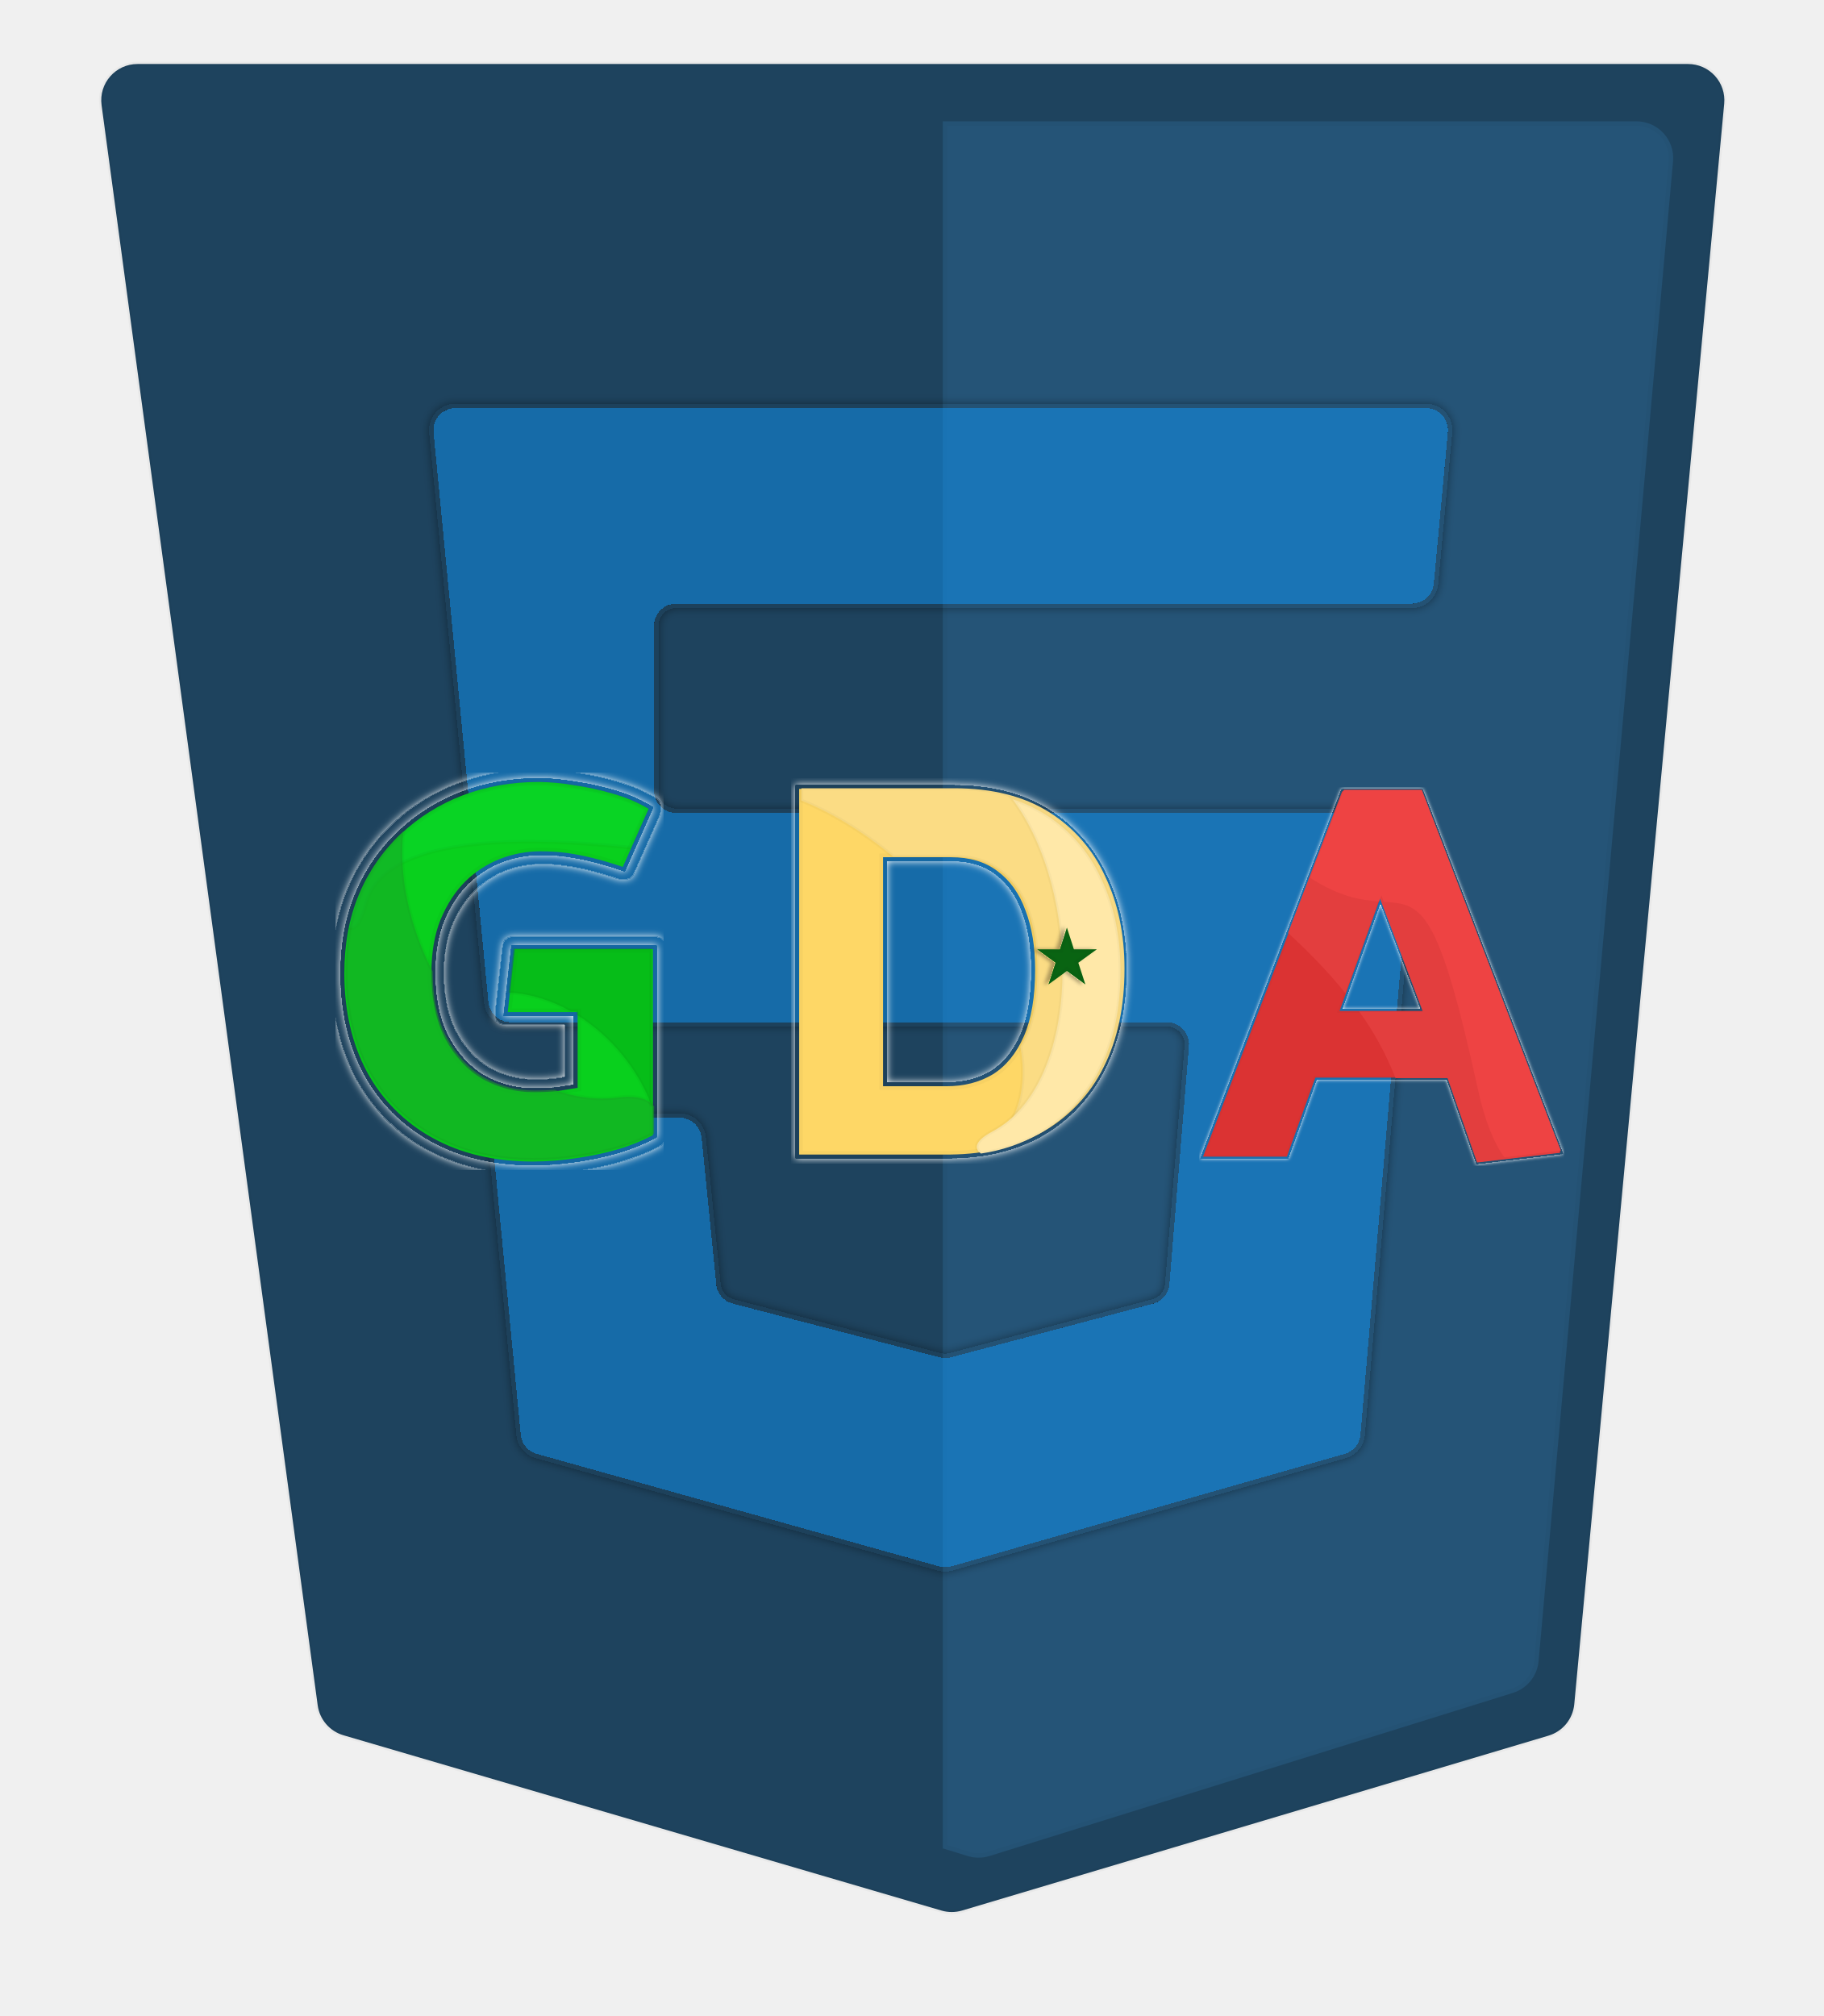
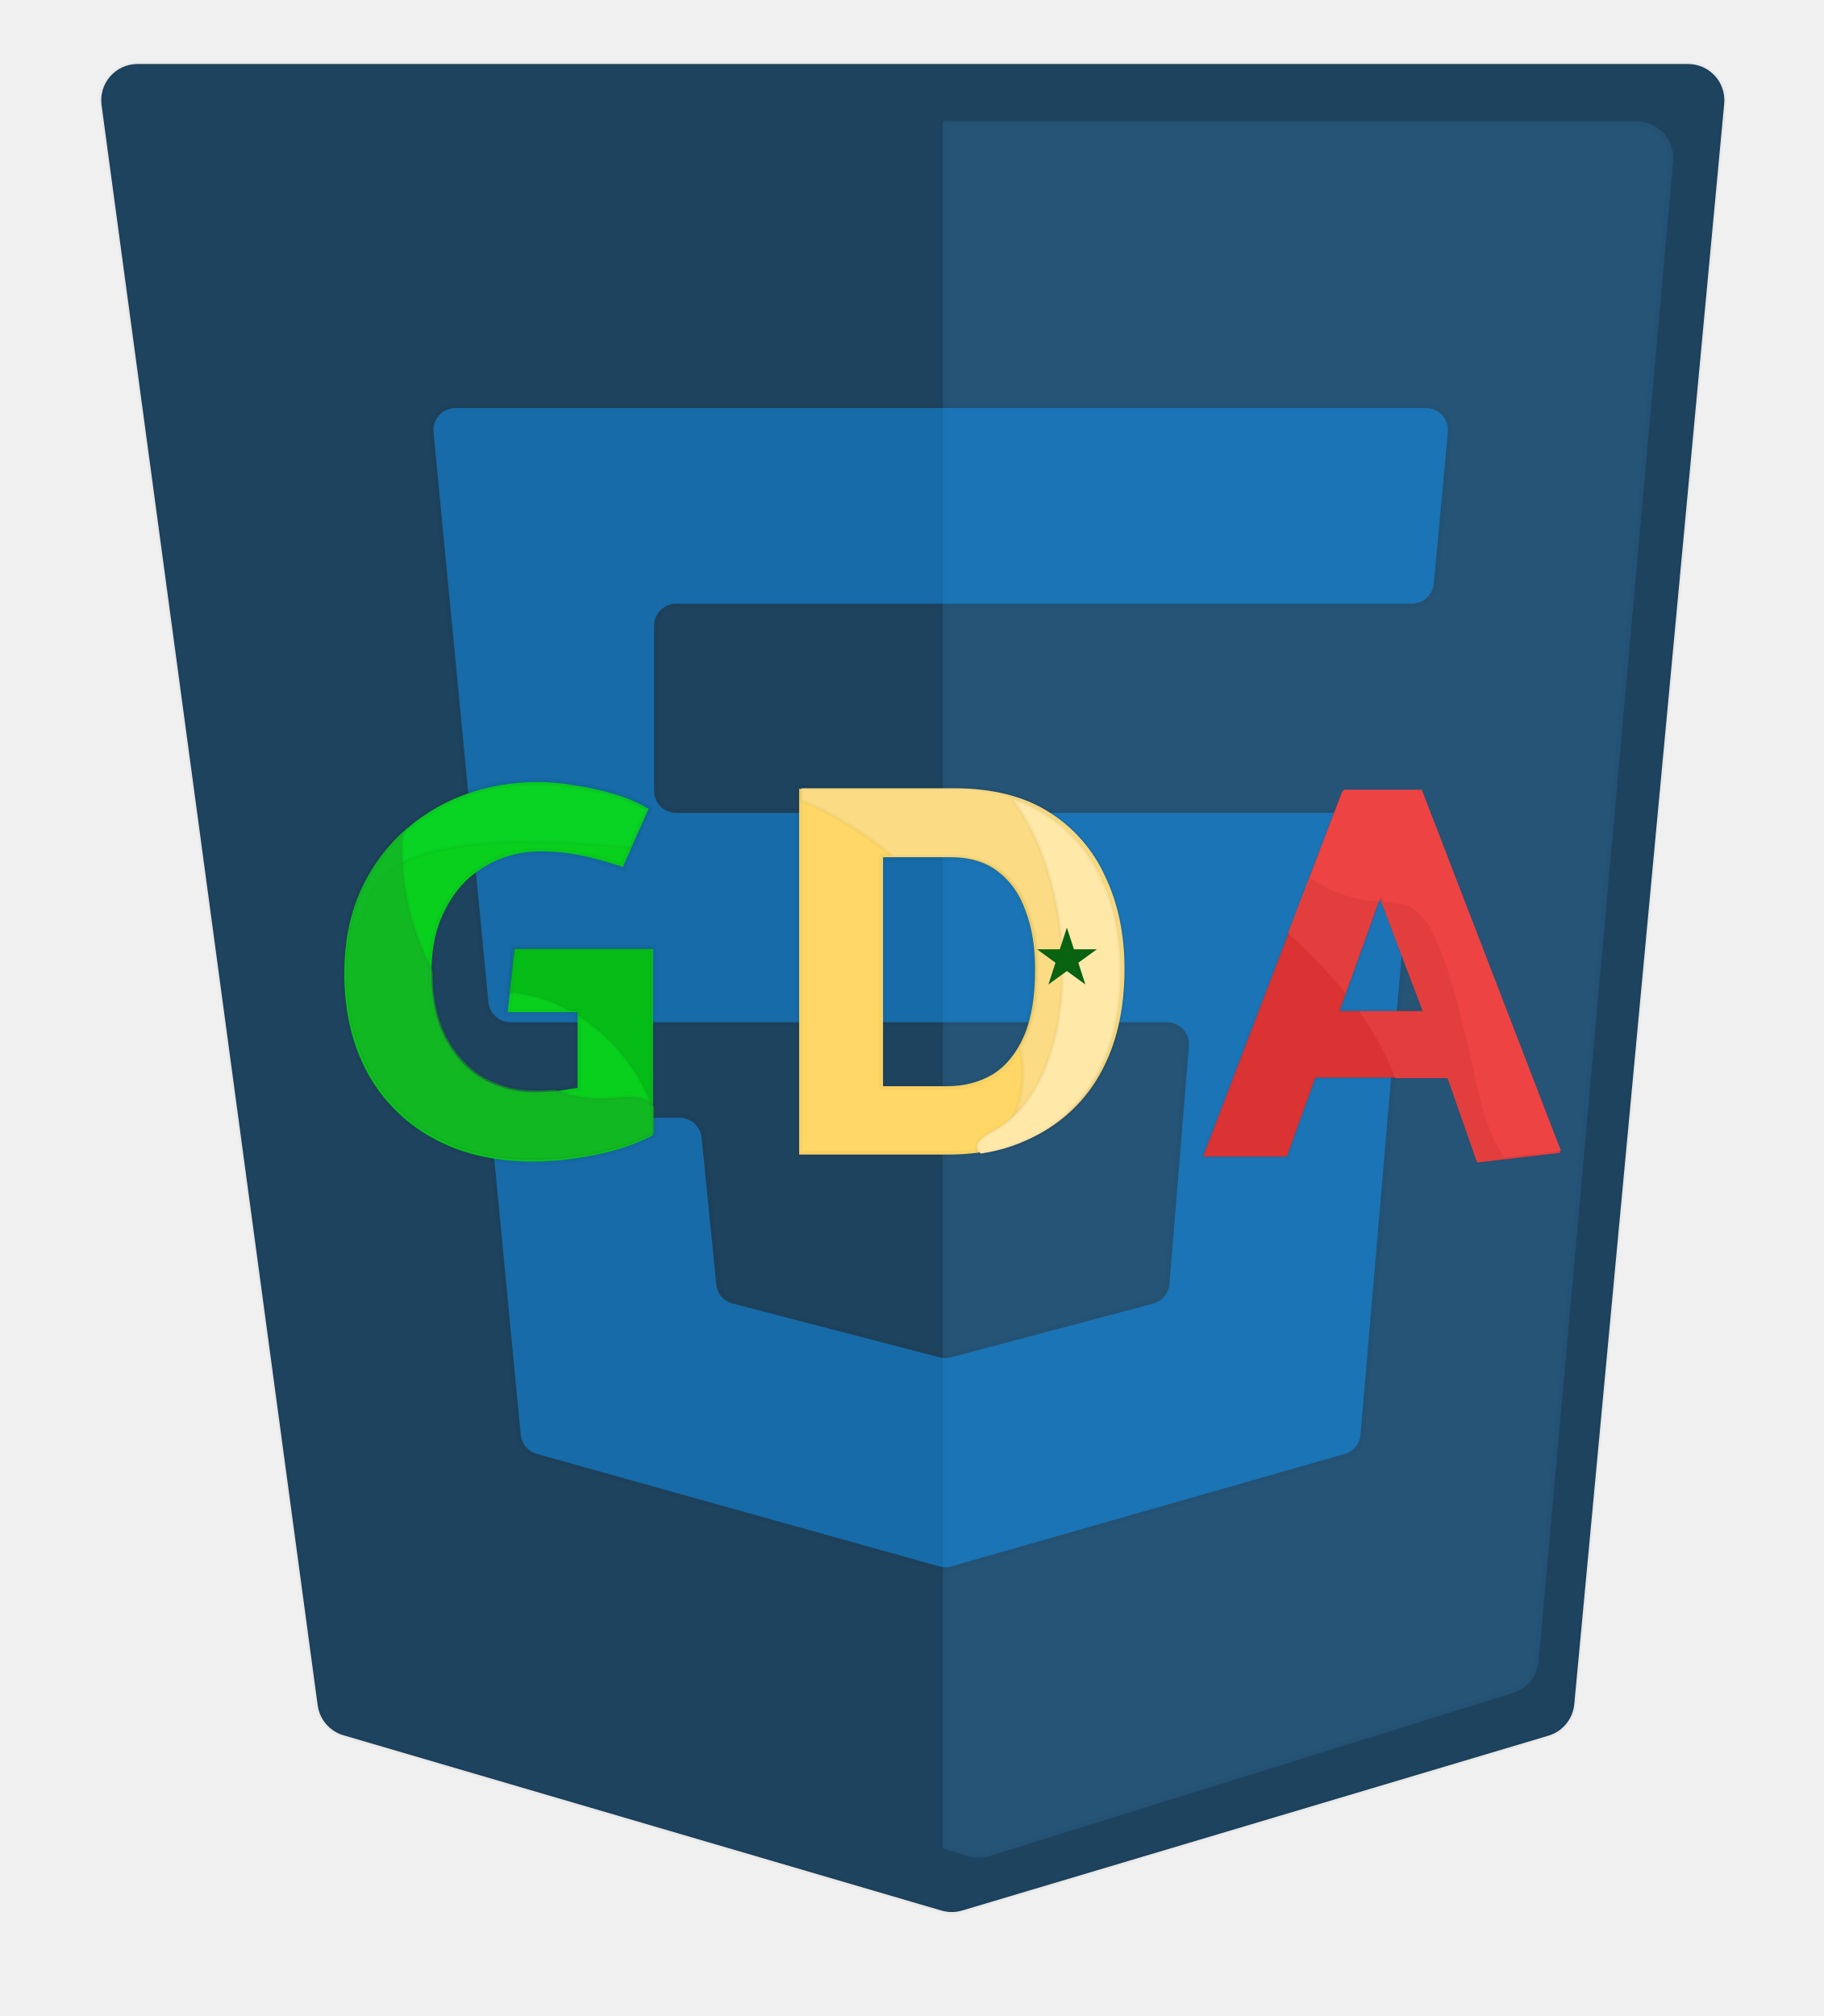
- <svg xmlns="http://www.w3.org/2000/svg" width="57" height="63" viewBox="0 0 57 63" fill="none">
+ <svg xmlns="http://www.w3.org/2000/svg" width="57" height="63" viewBox="0 0 57 63" fill="none" className="2xl:w-28">
  <g>
    <path d="M52.755 2H4.297c-.686 0-1.215.605-1.123 1.285l6.754 50.006c.06.443.375.81.805.936l18.692 5.479c.21.061.433.06.643-.002l18.326-5.465c.443-.133.76-.52.804-.98l4.686-50.02A1.133 1.133 0 0 0 52.755 2z" fill="#1E435E" />
    <path d="M52.755 2H4.297c-.686 0-1.215.605-1.123 1.285l6.754 50.006c.06.443.375.81.805.936l18.692 5.479c.21.061.433.06.643-.002l18.326-5.465c.443-.133.76-.52.804-.98l4.686-50.02A1.133 1.133 0 0 0 52.755 2z" stroke="#000" stroke-opacity=".03" stroke-width=".138" />
  </g>
  <mask id="yew3htla4b" fill="#fff">
    <path fill-rule="evenodd" clip-rule="evenodd" d="M29.464 57.763V3.792h21.678c.674 0 1.203.578 1.143 1.25L48.083 51.91a1.147 1.147 0 0 1-.802.993L30.924 58c-.22.07-.456.07-.677.002l-.783-.24z" />
  </mask>
  <path fill-rule="evenodd" clip-rule="evenodd" d="M29.464 57.763V3.792h21.678c.674 0 1.203.578 1.143 1.25L48.083 51.91a1.147 1.147 0 0 1-.802.993L30.924 58c-.22.07-.456.07-.677.002l-.783-.24z" fill="#255477" />
  <path d="M29.464 57.763h-.137v.102l.097.03.04-.132zm0-53.971v-.138h-.137v.138h.137zm22.82 1.25-.136-.013.137.013zM48.084 51.91l-.137-.013.137.013zm-.802.993-.04-.132.04.132zM30.924 58l.041.132-.04-.132zm-.677.002-.04.132.04-.132zm-.645-.24V3.792h-.276v53.971h.276zm21.54-54.109H29.464v.276h21.678v-.276zm1.28 1.4a1.285 1.285 0 0 0-1.28-1.4v.276a1.01 1.01 0 0 1 1.005 1.1l.275.024zm-4.202 46.87 4.202-46.87-.274-.025-4.203 46.87.275.024zm-.898 1.111c.497-.154.852-.594.898-1.112l-.274-.025a1.01 1.01 0 0 1-.706.874l.082.263zm-16.357 5.098 16.357-5.098-.082-.263-16.357 5.098.082.263zm-.758.002c.247.076.511.075.758-.002l-.082-.263a1.01 1.01 0 0 1-.596.001l-.08.264zm-.783-.24.783.24.08-.264-.782-.24-.081.264z" fill="#000" fill-opacity=".03" mask="url(#yew3htla4b)" />
-   <g filter="url(#74xjjpcxsc)" shape-rendering="crispEdges">
+   <g>
    <path d="M44.564 12.752h-30.33a.69.69 0 0 0-.686.755l1.716 17.813a.69.69 0 0 0 .686.623h20.519a.69.69 0 0 1 .687.746l-.61 7.441a.69.69 0 0 1-.51.61l-6.321 1.677a.688.688 0 0 1-.35 0l-6.469-1.681a.689.689 0 0 1-.512-.598l-.459-4.589a.69.69 0 0 0-.686-.62h-5.157a.69.69 0 0 0-.686.755l.878 9.152a.69.69 0 0 0 .5.598l12.578 3.516a.689.689 0 0 0 .375 0l12.293-3.513a.69.69 0 0 0 .497-.604l1.601-18.681a.69.69 0 0 0-.686-.748H21.13a.69.69 0 0 1-.69-.69v-5.16c0-.381.31-.69.69-.69h22.992c.356 0 .654-.27.686-.625l.44-4.735a.69.69 0 0 0-.685-.752z" fill="#0F9AFF" fill-opacity=".46" />
    <path d="M44.564 12.682h-30.33a.758.758 0 0 0-.754.831l1.715 17.814a.758.758 0 0 0 .755.685h20.519a.62.62 0 0 1 .618.671l-.61 7.442a.62.62 0 0 1-.46.548l-6.32 1.677a.62.62 0 0 1-.315.001l-6.468-1.682a.62.62 0 0 1-.461-.538l-.46-4.589a.758.758 0 0 0-.754-.682h-5.157a.758.758 0 0 0-.755.83l.878 9.153c.03.311.249.573.55.657l12.579 3.517a.758.758 0 0 0 .412-.001l12.293-3.513a.758.758 0 0 0 .547-.664l1.601-18.681a.758.758 0 0 0-.755-.823H21.13a.62.62 0 0 1-.62-.62v-5.161a.62.62 0 0 1 .62-.62h22.992a.758.758 0 0 0 .755-.689l.44-4.734a.758.758 0 0 0-.754-.829z" stroke="#000" stroke-opacity=".03" stroke-width=".138" />
  </g>
-   <g filter="url(#09acqcluqd)">
+   <g>
    <path d="M44.484 31.593h-2.62l1.276-3.545 1.344 3.545zm-2.52-6.872-4.368 11.425h2.62l.891-2.47h4.15l.924 2.638 2.588-.303-4.352-11.29h-2.453z" fill="#DB3333" />
    <path d="M44.484 31.593v.056h.082l-.029-.076-.053.02zm-2.62 0-.053-.02-.028.076h.08v-.056zm1.276-3.545.053-.02-.054-.142-.052.143.053.019zm-1.176-3.327v-.056h-.038l-.014.036.052.02zm-4.368 11.425-.053-.02-.029.076h.082v-.056zm2.62 0v.056h.04l.014-.037-.053-.02zm.891-2.47v-.056h-.04l-.013.037.053.02zm4.15 0 .053-.019-.013-.037h-.04v.056zm.924 2.638-.053.019.015.042.045-.005-.007-.056zm2.588-.303.006.056.072-.008-.026-.068-.052.02zm-4.352-11.29.053-.02-.014-.036h-.039v.056zm.067 6.816h-2.62v.112h2.62v-.113zm-2.568.075 1.277-3.545-.106-.038-1.277 3.545.106.038zm1.172-3.544 1.344 3.545.105-.04-1.344-3.545-.105.04zM41.912 24.7l-4.369 11.425.105.04 4.369-11.425-.105-.04zm-4.316 11.501h2.62v-.112h-2.62v.112zm2.674-.037.89-2.47-.105-.038-.891 2.47.106.038zm.837-2.433h4.15v-.112h-4.15v.112zm4.097-.037.924 2.638.106-.038-.924-2.638-.106.038zm.984 2.675 2.587-.303-.013-.111-2.587.302.013.112zm2.633-.379-4.351-11.29-.105.04 4.351 11.29.105-.04zm-4.404-11.326h-2.453v.112h2.453v-.112z" fill="#000" fill-opacity=".03" />
  </g>
  <path fill-rule="evenodd" clip-rule="evenodd" d="M43.61 33.69h1.626l.924 2.638 2.587-.303-4.351-11.29h-2.453l-1.69 4.418c.639.587 1.251 1.212 1.793 1.886l1.073-2.978 1.344 3.546h-1.987a9.39 9.39 0 0 1 1.135 2.083z" fill="#E33E3E" />
  <path fill-rule="evenodd" clip-rule="evenodd" d="m47.01 36.165 1.77-.207-4.347-11.279h-2.438l-1.052 2.752c.936.608 1.615.699 2.154.74l.06-.165.007.02.012-.035.072.19c1.185.08 1.684.128 2.943 5.877.212.967.494 1.657.82 2.107z" fill="#EE4343" />
-   <g filter="url(#v1hpgg1lne)">
+   <g>
    <path d="M29.713 36.079c1.097-.012 2.044-.247 2.84-.706a4.734 4.734 0 0 0 1.864-2c.437-.862.655-1.887.655-3.074 0-1.087-.201-2.05-.605-2.89a4.604 4.604 0 0 0-1.764-2.016c-.784-.493-1.77-.74-2.957-.74h-4.771V36.08h4.738zm0-9.291c.593 0 1.08.145 1.461.436.392.291.684.7.874 1.227.202.526.302 1.142.302 1.848 0 .851-.117 1.546-.352 2.083-.236.538-.56.936-.975 1.193-.414.247-.896.37-1.445.37h-1.982v-7.157h2.117z" fill="#FED766" />
    <path d="M29.713 36.079v.115-.115zm2.84-.706.057.1-.058-.1zm1.864-2 .103.053-.103-.052zm.05-5.964-.105.049.001.001.105-.05zm-1.764-2.016.062-.098-.062.098zm-7.728-.74v-.115h-.116v.116h.116zm0 11.426h-.116v.115h.116v-.115zm6.2-8.855-.07.092v.001l.07-.093zm.873 1.227-.109.04.001.001.108-.041zm-.05 3.931-.106-.046.106.046zm-.975 1.193.06.1.001-.002-.06-.098zm-3.427.37h-.116v.115h.116v-.115zm0-7.157v-.116h-.116v.116h.116zm2.118 9.406c1.114-.011 2.08-.25 2.896-.72l-.116-.201c-.775.447-1.7.679-2.782.69l.002.231zm2.896-.721a4.85 4.85 0 0 0 1.91-2.047l-.206-.105a4.619 4.619 0 0 1-1.82 1.952l.116.2zm1.91-2.047c.447-.882.668-1.926.668-3.127h-.231c0 1.173-.216 2.18-.643 3.022l.206.105zm.668-3.127c0-1.101-.204-2.082-.616-2.94l-.209.1c.395.822.594 1.768.594 2.84h.23zm-.616-2.938a4.72 4.72 0 0 0-1.807-2.066l-.123.196a4.489 4.489 0 0 1 1.72 1.966l.21-.096zm-1.807-2.066c-.807-.507-1.816-.757-3.019-.757v.231c1.172 0 2.135.243 2.896.722l.123-.196zm-3.019-.757h-4.771v.231h4.771v-.23zm-4.887.116v11.425h.231V24.654h-.23zm.116 11.54h4.738v-.231h-4.738v.231zm4.738-9.29c.574 0 1.035.14 1.391.412l.14-.183c-.405-.31-.918-.461-1.531-.461v.231zm1.392.413c.372.276.65.665.834 1.173l.218-.078c-.197-.545-.5-.974-.914-1.28l-.138.185zm.835 1.175c.196.51.295 1.112.295 1.807h.231c0-.716-.102-1.347-.31-1.89l-.216.083zm.295 1.807c0 .842-.117 1.519-.343 2.037l.212.093c.243-.558.362-1.27.362-2.13h-.231zm-.343 2.037c-.228.52-.539.898-.93 1.141l.122.196c.438-.272.777-.69 1.02-1.244l-.212-.093zm-.928 1.14c-.394.234-.855.353-1.386.353v.231c.567 0 1.07-.127 1.504-.385l-.118-.2zm-1.386.353h-1.982v.231h1.982v-.23zm-1.867.116v-7.157h-.23v7.157h.23zm-.115-7.042h2.117v-.231h-2.117v.231z" fill="#000" fill-opacity=".03" />
    <path fill-rule="evenodd" clip-rule="evenodd" d="M31.89 32.712c.17.961.052 1.862-.453 2.602-.173.254-.258.45-.267.593a5.069 5.069 0 0 0 1.452-.555 4.735 4.735 0 0 0 1.865-1.999c.437-.863.655-1.887.655-3.075 0-1.086-.201-2.05-.604-2.89a4.604 4.604 0 0 0-1.764-2.016c-.785-.492-1.77-.739-2.957-.739h-4.772v.385c.972.385 1.958.998 2.87 1.749h1.868c.594 0 1.08.145 1.462.437.392.29.683.7.873 1.226.202.527.303 1.143.303 1.848 0 .852-.118 1.546-.353 2.084a3.354 3.354 0 0 1-.178.35z" fill="#FBDC84" />
    <path d="m31.437 35.315-.048-.033.048.033zm.453-2.603-.05-.03-.01.02.004.02.056-.01zm-.72 3.195-.058-.003-.005.076.076-.016-.013-.057zm1.452-.555.03.05-.03-.05zm1.865-1.999.052.026-.052-.026zm.05-5.965-.052.025.053-.024zm-1.764-2.016.031-.049-.03.05zm-7.728-.739v-.058h-.058v.058h.058zm0 .385h-.058v.04l.037.014.02-.054zm2.87 1.749-.037.044.016.014h.021v-.058zm3.33.437-.036.046h.001l.035-.046zm.873 1.226-.054.02.054-.02zm-.05 3.932.053.023-.053-.023zm-.584 2.985c.517-.757.635-1.674.463-2.645l-.113.02c.168.95.05 1.835-.445 2.56l.095.065zm-.256.564c.008-.127.085-.312.256-.564l-.095-.065c-.174.255-.266.462-.277.622l.116.007zm-.046.053a5.126 5.126 0 0 0 1.47-.562l-.059-.1c-.432.25-.91.433-1.435.549l.024.113zm1.47-.562a4.792 4.792 0 0 0 1.887-2.023l-.103-.052a4.677 4.677 0 0 1-1.843 1.975l.058.1zm1.887-2.023c.442-.872.661-1.906.661-3.1h-.115c0 1.18-.217 2.195-.65 3.048l.104.052zm.661-3.1c0-1.094-.203-2.067-.61-2.916l-.104.05c.399.832.599 1.786.599 2.865h.115zm-.61-2.915a4.663 4.663 0 0 0-1.786-2.04l-.061.097a4.546 4.546 0 0 1 1.742 1.992l.105-.049zm-1.786-2.04c-.795-.5-1.792-.749-2.988-.749v.116c1.18 0 2.154.245 2.927.73l.061-.098zm-2.988-.749h-4.771v.116h4.771v-.116zm-4.829.058v.385h.116v-.385h-.116zm2.965 2.09c-.916-.755-1.907-1.37-2.886-1.759l-.042.108c.965.383 1.946.992 2.854 1.74l.074-.09zm-.037.102h1.868v-.116h-1.868v.116zm1.868 0c.584 0 1.058.143 1.426.425l.07-.092c-.392-.3-.893-.449-1.496-.449v.116zm1.427.425c.382.284.667.682.854 1.2l.109-.04c-.194-.535-.492-.954-.894-1.253l-.069.093zm.854 1.2c.199.52.299 1.128.299 1.828h.115c0-.71-.101-1.334-.306-1.868l-.108.04zm.299 1.828c0 .847-.117 1.533-.348 2.06l.106.047c.24-.548.357-1.25.357-2.107h-.115zm-.348 2.06a3.307 3.307 0 0 1-.175.345l.1.058c.065-.111.126-.23.18-.356l-.105-.046z" fill="#000" fill-opacity=".03" />
    <path fill-rule="evenodd" clip-rule="evenodd" d="M31.647 24.979c2.163 2.892 2.187 8.88-.627 10.377-.525.279-.603.517-.365.692a5.225 5.225 0 0 0 1.84-.628 4.735 4.735 0 0 0 1.866-2c.436-.862.655-1.887.655-3.074 0-1.086-.202-2.05-.605-2.89a4.605 4.605 0 0 0-1.764-2.016 4.403 4.403 0 0 0-1-.461z" fill="#FFE8A8" />
    <path d="m31.02 35.355.027.052-.027-.051zm.627-10.376.017-.055-.172-.055.108.145.047-.035zm-.992 11.069-.035.046.02.014.023-.003-.008-.057zm1.84-.628.03.05-.03-.05zm1.866-2 .051.027-.051-.026zm.05-5.964-.053.025.053-.025zm-1.764-2.016.03-.049-.03.05zm-1.6 9.967c1.435-.764 2.135-2.663 2.21-4.714.076-2.055-.473-4.29-1.564-5.749l-.093.07c1.072 1.433 1.617 3.638 1.542 5.674-.075 2.04-.77 3.883-2.15 4.616l.055.103zm-.358.594a.255.255 0 0 1-.097-.115.152.152 0 0 1 .012-.12c.046-.099.182-.22.443-.36l-.054-.102c-.264.14-.43.278-.494.412a.268.268 0 0 0-.016.208.368.368 0 0 0 .137.17l.069-.093zm-.026.104a5.282 5.282 0 0 0 1.862-.635l-.058-.1a5.165 5.165 0 0 1-1.821.62l.017.115zm1.862-.635a4.793 4.793 0 0 0 1.887-2.023l-.103-.052a4.677 4.677 0 0 1-1.842 1.975l.058.1zm1.887-2.023c.442-.872.662-1.906.662-3.1h-.116c0 1.18-.217 2.195-.649 3.048l.103.052zm.662-3.1c0-1.095-.203-2.067-.61-2.916l-.105.05c.399.831.6 1.786.6 2.865h.115zm-.61-2.915a4.662 4.662 0 0 0-1.786-2.04l-.062.097a4.546 4.546 0 0 1 1.742 1.992l.106-.049zm-1.786-2.04a4.457 4.457 0 0 0-1.014-.468l-.035.11c.36.116.688.267.987.455l.062-.098z" fill="#000" fill-opacity=".03" />
-     <g filter="url(#stg3a2382f)">
+     <g>
      <path d="m33.342 28.987.22.679h.715l-.578.42.22.679-.577-.42-.578.42.221-.68-.578-.42h.714l.221-.678z" fill="#096412" />
      <path d="m33.342 29.174.166.51.013.04H34.099l-.434.315-.034.024.013.04.166.51-.434-.315-.034-.025-.034.025-.434.315.166-.51.013-.04-.034-.024-.434-.315H33.163l.013-.04.166-.51z" stroke="#000" stroke-opacity=".03" stroke-width=".116" />
    </g>
  </g>
-   <g filter="url(#80qaoeg6hg)">
-     <g filter="url(#br7jqwzplh)">
+   <g>
+     <g>
      <path d="M15.868 31.627h2.184v2.369a39.83 39.83 0 0 1-.638.1c-.224.023-.47.034-.74.034-.56 0-1.086-.135-1.579-.403-.481-.28-.873-.7-1.176-1.26-.29-.56-.436-1.25-.436-2.067 0-.638.095-1.193.285-1.663.202-.482.46-.88.773-1.193a3.266 3.266 0 0 1 1.092-.706 3.492 3.492 0 0 1 1.243-.235c.303 0 .577.017.824.05.246.034.51.084.79.152.28.067.604.162.974.285l.806-1.814a4.588 4.588 0 0 0-1.109-.47 8.211 8.211 0 0 0-1.243-.27 6.85 6.85 0 0 0-1.075-.1c-.851 0-1.647.14-2.386.42a5.867 5.867 0 0 0-1.932 1.21 5.538 5.538 0 0 0-1.31 1.898c-.303.728-.454 1.546-.454 2.453 0 1.165.235 2.19.705 3.074a5.127 5.127 0 0 0 2.05 2.067c.885.493 1.932.74 3.142.74a9.17 9.17 0 0 0 1.327-.102c.47-.067.919-.162 1.344-.285a6.27 6.27 0 0 0 1.076-.437v-5.813h-4.318l-.219 1.965z" fill="#09D01D" />
      <path d="m15.868 31.627-.115-.013-.014.128h.13v-.116zm2.184 0h.116v-.116h-.116v.116zm0 2.369.02.113.096-.016v-.098h-.116zm-.638.1.012.116.005-.001-.017-.115zm-2.319-.37-.058.1.003.002.056-.101zm-1.176-1.26-.102.054v.002l.102-.055zm-.15-3.73-.107-.044-.001.001.107.044zm.772-1.192-.08-.083-.002.001.082.082zm1.092-.706-.04-.108h-.002l.042.108zm2.067-.185.015-.114-.015.114zm.79.152.026-.113-.027.113zm.974.285-.037.11.1.033.043-.096-.106-.047zm.806-1.814.106.047.041-.093-.087-.053-.06.099zm-1.109-.47-.033.11h.001l.032-.11zm-1.243-.27-.018.114h.003l.015-.114zm-3.461.32-.04-.109h-.002l.042.109zm-1.932 1.21.08.084-.08-.085zm-1.31 1.898-.107-.045.106.045zm.251 5.527-.102.055.102-.055zm2.05 2.067.056-.101-.056.101zm4.47.639-.017-.115.016.114zm1.343-.286.033.11h.002l-.035-.11zm1.076-.437.054.102.061-.033v-.069h-.115zm0-5.813h.115v-.116h-.115v.116zm-4.318 0v-.116h-.104l-.011.103.115.013zm-.219 2.081h2.184v-.231h-2.184v.231zm2.069-.116v2.37h.231v-2.37h-.231zm.096 2.256c-.2.033-.413.066-.636.1l.034.229c.225-.034.438-.068.64-.102l-.038-.227zm-.63.1c-.22.021-.462.032-.728.032v.231c.272 0 .522-.01.75-.034l-.022-.23zm-.728.032c-.54 0-1.048-.13-1.524-.389l-.11.203c.509.278 1.054.417 1.634.417v-.23zm-1.521-.387c-.461-.268-.84-.671-1.133-1.215l-.203.11c.31.576.717 1.012 1.22 1.305l.116-.2zm-1.132-1.214c-.28-.54-.424-1.209-.424-2.013h-.231c0 .83.148 1.54.45 2.12l.205-.107zm-.424-2.013c0-.627.094-1.166.277-1.62l-.214-.087c-.197.488-.294 1.057-.294 1.707h.231zm.277-1.619c.197-.47.447-.854.748-1.155l-.164-.164a3.776 3.776 0 0 0-.797 1.23l.213.09zm.746-1.154c.315-.303.666-.53 1.054-.681l-.084-.216a3.382 3.382 0 0 0-1.13.73l.16.167zm1.053-.68a3.377 3.377 0 0 1 1.202-.229v-.23c-.429 0-.857.08-1.284.242l.082.216zm1.202-.229c.299 0 .568.017.808.05l.031-.23a6.249 6.249 0 0 0-.839-.05v.23zm.808.05c.242.033.502.082.778.149l.054-.225a8.175 8.175 0 0 0-.8-.153l-.032.229zm.778.149c.276.066.598.16.965.283l.073-.22c-.371-.123-.7-.22-.984-.288l-.054.225zm1.108.22.806-1.814-.211-.094-.807 1.814.212.094zm.76-1.96a4.704 4.704 0 0 0-1.136-.483l-.065.222c.418.121.778.274 1.081.458l.12-.197zm-1.136-.483a8.343 8.343 0 0 0-1.26-.272l-.031.229c.408.055.817.143 1.226.265l.065-.222zm-1.257-.272a6.97 6.97 0 0 0-1.094-.102v.231c.294 0 .646.033 1.057.1l.037-.229zm-1.094-.102c-.864 0-1.674.142-2.427.427l.082.217a6.564 6.564 0 0 1 2.345-.413v-.231zm-2.428.428a5.984 5.984 0 0 0-1.97 1.233l.16.168a5.751 5.751 0 0 1 1.893-1.186l-.082-.215zm-1.97 1.233a5.656 5.656 0 0 0-1.337 1.938l.213.09a5.424 5.424 0 0 1 1.283-1.86l-.158-.168zm-1.337 1.938c-.31.744-.463 1.578-.463 2.498h.231c0-.895.15-1.697.445-2.409l-.213-.088zm-.463 2.498c0 1.18.239 2.225.72 3.129l.204-.109c-.46-.865-.693-1.871-.693-3.02h-.23zm.72 3.13a5.242 5.242 0 0 0 2.095 2.112l.112-.202a5.012 5.012 0 0 1-2.004-2.02l-.203.11zm2.095 2.112c.905.504 1.972.754 3.198.754v-.231c-1.194 0-2.221-.243-3.086-.725l-.112.202zm3.198.754c.432 0 .88-.034 1.344-.102l-.033-.229c-.455.066-.891.1-1.311.1v.23zm1.344-.102a9.945 9.945 0 0 0 1.36-.29l-.065-.221c-.42.121-.863.216-1.328.282l.033.229zm1.362-.29c.43-.136.796-.284 1.095-.445l-.11-.204a6.157 6.157 0 0 1-1.054.429l.07.22zm1.156-.547v-5.813h-.23v5.813h.23zm-.115-5.929h-4.318v.231h4.318v-.23zm-4.433.103-.219 1.966.23.025.219-1.965-.23-.026z" fill="#000" fill-opacity=".03" />
      <path fill-rule="evenodd" clip-rule="evenodd" d="M19.718 26.49c-3.489-.366-7.721-.387-8.279 1.76-.171.658-.375.846-.55.717a5.542 5.542 0 0 1 1.617-2.887 5.87 5.87 0 0 1 1.931-1.21 6.68 6.68 0 0 1 2.386-.42c.303 0 .661.034 1.075.102.415.056.83.145 1.244.268.425.124.795.28 1.109.47l-.533 1.2z" fill="#0FFF73" fill-opacity=".08" />
      <path d="m19.718 26.49-.006.057.042.004.017-.038-.053-.024zm-8.279 1.76.056.014-.056-.015zm-.55.717-.057-.012-.008.037.03.022.035-.047zm.306-.988-.053-.023.053.023zm1.31-1.898.04.042-.04-.043zm1.932-1.21-.02-.054.02.054zm3.461-.32-.009.058h.002l.008-.057zm1.244.27-.017.055.017-.056zm1.109.47.052.023.021-.046-.043-.027-.03.05zm-.527 1.14c-1.745-.182-3.681-.279-5.252-.06-.786.109-1.484.297-2.023.596-.54.3-.921.712-1.066 1.268l.112.029c.135-.517.49-.907 1.01-1.196.521-.29 1.204-.475 1.982-.583 1.557-.216 3.482-.12 5.225.062l.012-.115zm-8.34 1.804c-.086.327-.177.529-.263.632-.042.05-.08.072-.108.078-.027.006-.056 0-.09-.024l-.069.093c.055.04.117.059.183.045a.318.318 0 0 0 .173-.118c.103-.124.2-.346.285-.677l-.112-.03zm-.243-.278a5.73 5.73 0 0 0-.309.998l.113.024c.074-.342.175-.668.303-.978l-.107-.044zm1.325-1.919a5.599 5.599 0 0 0-1.324 1.918l.106.046a5.484 5.484 0 0 1 1.297-1.88l-.08-.084zm1.95-1.221a5.928 5.928 0 0 0-1.95 1.221l.079.085a5.81 5.81 0 0 1 1.913-1.198l-.041-.108zm2.407-.424c-.857 0-1.66.141-2.406.424l.04.108a6.62 6.62 0 0 1 2.366-.416v-.116zm1.085.102a6.9 6.9 0 0 0-1.085-.102v.116c.299 0 .654.033 1.066.1l.019-.114zm1.25.27a8.282 8.282 0 0 0-1.252-.27l-.015.114c.411.055.823.144 1.234.267l.033-.111zm1.123.476a4.646 4.646 0 0 0-1.123-.476l-.032.111c.421.122.786.277 1.095.464l.06-.099zm-.51 1.272.532-1.199-.105-.047-.533 1.199.106.047z" fill="#000" fill-opacity=".03" />
      <path fill-rule="evenodd" clip-rule="evenodd" d="M17.336 34.057a4.165 4.165 0 0 0 1.978.24c.585-.075.95.041 1.128.277v.85c-.29.157-.65.303-1.075.437a9.826 9.826 0 0 1-1.344.286c-.46.067-.902.1-1.327.1-1.21 0-2.257-.246-3.142-.739a5.127 5.127 0 0 1-2.05-2.066c-.47-.885-.706-1.91-.706-3.075 0-.907.152-1.725.454-2.453a5.54 5.54 0 0 1 1.353-1.938c-.152 1.441.212 3.003.915 4.381.001.815.147 1.501.437 2.06.302.56.694.98 1.176 1.26.493.269 1.02.403 1.58.403.223 0 .43-.008.623-.023z" fill="#18A826" fill-opacity=".58" />
      <path d="m17.336 34.057.02-.054-.012-.005-.013.001.005.058zm1.978.24.007.057-.007-.057zm1.128.277h.058v-.02l-.012-.015-.046.035zm0 .85.028.051.03-.016v-.035h-.058zm-1.075.437.016.056h.001l-.017-.056zm-1.344.286-.008-.057.008.057zm-4.47-.639-.027.05.028-.05zm-2.049-2.066-.051.027.051-.027zm-.252-5.528-.053-.022.053.022zm1.31-1.898.04.042-.04-.042zm.043-.04.057.006.017-.152-.113.104.039.042zm.915 4.381h.058v-.014l-.006-.012-.052.026zm.437 2.06-.051.027.051-.027zm1.176 1.26-.029.05h.001l.028-.05zm2.183.434c.644.237 1.32.331 2.005.243l-.015-.114a4.109 4.109 0 0 1-1.95-.237l-.04.108zm2.005.243c.578-.074.915.044 1.075.255l.092-.07c-.198-.26-.59-.375-1.182-.3l.015.115zm1.18 1.07v-.85h-.117v.85h.116zm-1.117.492c.428-.135.79-.282 1.086-.44l-.055-.103a6.201 6.201 0 0 1-1.065.433l.034.11zm-1.353.288a9.88 9.88 0 0 0 1.352-.287l-.032-.111a9.78 9.78 0 0 1-1.336.284l.016.114zm-1.335.101c.428 0 .873-.033 1.335-.101l-.016-.114c-.457.066-.897.1-1.32.1v.115zm-3.17-.746c.895.498 1.952.746 3.17.746v-.115c-1.202 0-2.24-.245-3.114-.732l-.056.1zm-2.073-2.09a5.185 5.185 0 0 0 2.073 2.09l.056-.101a5.068 5.068 0 0 1-2.027-2.044l-.102.055zm-.712-3.102c0 1.173.236 2.207.712 3.102l.102-.054c-.465-.876-.699-1.89-.699-3.048h-.115zm.458-2.475c-.306.736-.458 1.561-.458 2.475h.115c0-.9.15-1.71.45-2.43l-.107-.045zm1.324-1.918a5.596 5.596 0 0 0-1.324 1.918l.106.045a5.481 5.481 0 0 1 1.297-1.88l-.08-.083zm.043-.04a3.995 3.995 0 0 0-.043.04l.08.084.041-.04-.078-.085zm-.018.036c-.154 1.454.214 3.027.92 4.414l.104-.053c-.7-1.37-1.06-2.921-.91-4.349l-.114-.012zm1.46 6.42c-.285-.548-.43-1.225-.43-2.033h-.116c.001.822.148 1.518.444 2.087l.102-.054zm1.154 1.237c-.471-.274-.856-.686-1.154-1.238l-.102.055c.307.568.706.997 1.198 1.283l.058-.1zm1.55.395a3.19 3.19 0 0 1-1.551-.396l-.056.102c.502.273 1.038.41 1.607.41v-.116zm.62-.023c-.192.016-.398.023-.62.023v.116c.225 0 .434-.008.628-.023l-.009-.116z" fill="#000" fill-opacity=".03" />
      <path fill-rule="evenodd" clip-rule="evenodd" d="M20.365 34.568v-4.932h-4.318l-.154 1.383c.672.03 1.335.242 1.942.583h.177v.104c1.066.655 1.94 1.708 2.353 2.862z" fill="#009A0F" fill-opacity=".35" />
      <path d="m20.365 34.568-.055.019.112-.02h-.057zm0-4.932h.057v-.058h-.057v.058zm-4.318 0v-.058h-.052l-.006.052.058.006zm-.154 1.383-.057-.007-.007.062.061.002.003-.057zm1.942.583-.028.05.013.008h.015v-.058zm.177 0h.058v-.058h-.058v.058zm0 .104h-.057v.032l.027.017.03-.049zm2.41 2.862v-4.932h-.115v4.932h.115zm-.057-4.99h-4.318v.116h4.318v-.116zm-4.376.052-.153 1.382.114.013.154-1.382-.115-.013zm1.875 1.922c-.614-.345-1.286-.56-1.968-.591l-.006.115c.662.03 1.316.239 1.917.576l.057-.1zm-.029.108h.177v-.116h-.177v.116zm.12-.058v.104h.115v-.104h-.115zm2.464 2.946c-.417-1.166-1.3-2.23-2.376-2.891l-.06.098c1.055.649 1.92 1.692 2.327 2.832l.109-.039z" fill="#000" fill-opacity=".03" />
    </g>
  </g>
  <defs>
    <filter id="68hwspnl3a" x=".828" y=".344" width="55.397" height="62.423" filterUnits="userSpaceOnUse" color-interpolation-filters="sRGB">
      <feFlood flood-opacity="0" result="BackgroundImageFix" />
      <feColorMatrix in="SourceAlpha" values="0 0 0 0 0 0 0 0 0 0 0 0 0 0 0 0 0 0 127 0" result="hardAlpha" />
      <feOffset dy=".68" />
      <feGaussianBlur stdDeviation="1.133" />
      <feComposite in2="hardAlpha" operator="out" />
      <feColorMatrix values="0 0 0 0 0.051 0 0 0 0 0 0 0 0 0 0.15 0 0 0 0.92 0" />
      <feBlend in2="BackgroundImageFix" result="effect1_dropShadow_185_420" />
      <feBlend in="SourceGraphic" in2="effect1_dropShadow_185_420" result="shape" />
    </filter>
    <filter id="74xjjpcxsc" x="13.126" y="12.332" width="32.546" height="37.062" filterUnits="userSpaceOnUse" color-interpolation-filters="sRGB">
      <feFlood flood-opacity="0" result="BackgroundImageFix" />
      <feColorMatrix in="SourceAlpha" values="0 0 0 0 0 0 0 0 0 0 0 0 0 0 0 0 0 0 127 0" result="hardAlpha" />
      <feOffset />
      <feGaussianBlur stdDeviation=".141" />
      <feComposite in2="hardAlpha" operator="out" />
      <feColorMatrix values="0 0 0 0 0 0 0 0 0 0 0 0 0 0 0 0 0 0 0.4 0" />
      <feBlend in2="BackgroundImageFix" result="effect1_dropShadow_185_420" />
      <feBlend in="SourceGraphic" in2="effect1_dropShadow_185_420" result="shape" />
    </filter>
    <filter id="09acqcluqd" x="37.481" y="24.606" width="11.402" height="11.822" filterUnits="userSpaceOnUse" color-interpolation-filters="sRGB">
      <feFlood flood-opacity="0" result="BackgroundImageFix" />
      <feColorMatrix in="SourceAlpha" values="0 0 0 0 0 0 0 0 0 0 0 0 0 0 0 0 0 0 127 0" result="hardAlpha" />
      <feOffset />
      <feGaussianBlur stdDeviation=".057" />
      <feComposite in2="hardAlpha" operator="out" />
      <feColorMatrix values="0 0 0 0 1 0 0 0 0 1 0 0 0 0 1 0 0 0 1 0" />
      <feBlend in2="BackgroundImageFix" result="effect1_dropShadow_185_420" />
      <feBlend in="SourceGraphic" in2="effect1_dropShadow_185_420" result="shape" />
    </filter>
    <filter id="v1hpgg1lne" x="24.739" y="24.339" width="10.697" height="12.005" filterUnits="userSpaceOnUse" color-interpolation-filters="sRGB">
      <feFlood flood-opacity="0" result="BackgroundImageFix" />
      <feColorMatrix in="SourceAlpha" values="0 0 0 0 0 0 0 0 0 0 0 0 0 0 0 0 0 0 127 0" result="hardAlpha" />
      <feOffset />
      <feGaussianBlur stdDeviation=".118" />
      <feComposite in2="hardAlpha" operator="out" />
      <feColorMatrix values="0 0 0 0 1 0 0 0 0 1 0 0 0 0 1 0 0 0 1 0" />
      <feBlend in2="BackgroundImageFix" result="effect1_dropShadow_185_420" />
      <feBlend in="SourceGraphic" in2="effect1_dropShadow_185_420" result="shape" />
    </filter>
    <filter id="stg3a2382f" x="32.176" y="28.871" width="2.1" height="2.009" filterUnits="userSpaceOnUse" color-interpolation-filters="sRGB">
      <feFlood flood-opacity="0" result="BackgroundImageFix" />
      <feColorMatrix in="SourceAlpha" values="0 0 0 0 0 0 0 0 0 0 0 0 0 0 0 0 0 0 127 0" result="hardAlpha" />
      <feOffset dx="-.116" />
      <feGaussianBlur stdDeviation=".058" />
      <feComposite in2="hardAlpha" operator="out" />
      <feColorMatrix values="0 0 0 0 0 0 0 0 0 0 0 0 0 0 0 0 0 0 0.31 0" />
      <feBlend in2="BackgroundImageFix" result="effect1_dropShadow_185_420" />
      <feBlend in="SourceGraphic" in2="effect1_dropShadow_185_420" result="shape" />
    </filter>
    <filter id="80qaoeg6hg" x="10.505" y="24.158" width="10.23" height="12.383" filterUnits="userSpaceOnUse" color-interpolation-filters="sRGB">
      <feFlood flood-opacity="0" result="BackgroundImageFix" />
      <feColorMatrix in="SourceAlpha" values="0 0 0 0 0 0 0 0 0 0 0 0 0 0 0 0 0 0 127 0" result="hardAlpha" />
      <feOffset />
      <feGaussianBlur stdDeviation=".118" />
      <feComposite in2="hardAlpha" operator="out" />
      <feColorMatrix values="0 0 0 0 1 0 0 0 0 1 0 0 0 0 1 0 0 0 1 0" />
      <feBlend in2="BackgroundImageFix" result="effect1_dropShadow_185_420" />
      <feBlend in="SourceGraphic" in2="effect1_dropShadow_185_420" result="shape" />
    </filter>
    <filter id="br7jqwzplh" x="10.505" y="24.158" width="10.23" height="12.383" filterUnits="userSpaceOnUse" color-interpolation-filters="sRGB">
      <feFlood flood-opacity="0" result="BackgroundImageFix" />
      <feColorMatrix in="SourceAlpha" values="0 0 0 0 0 0 0 0 0 0 0 0 0 0 0 0 0 0 127 0" result="hardAlpha" />
      <feOffset />
      <feGaussianBlur stdDeviation=".118" />
      <feComposite in2="hardAlpha" operator="out" />
      <feColorMatrix values="0 0 0 0 1 0 0 0 0 1 0 0 0 0 1 0 0 0 1 0" />
      <feBlend in2="BackgroundImageFix" result="effect1_dropShadow_185_420" />
      <feBlend in="SourceGraphic" in2="effect1_dropShadow_185_420" result="shape" />
    </filter>
  </defs>
</svg>
